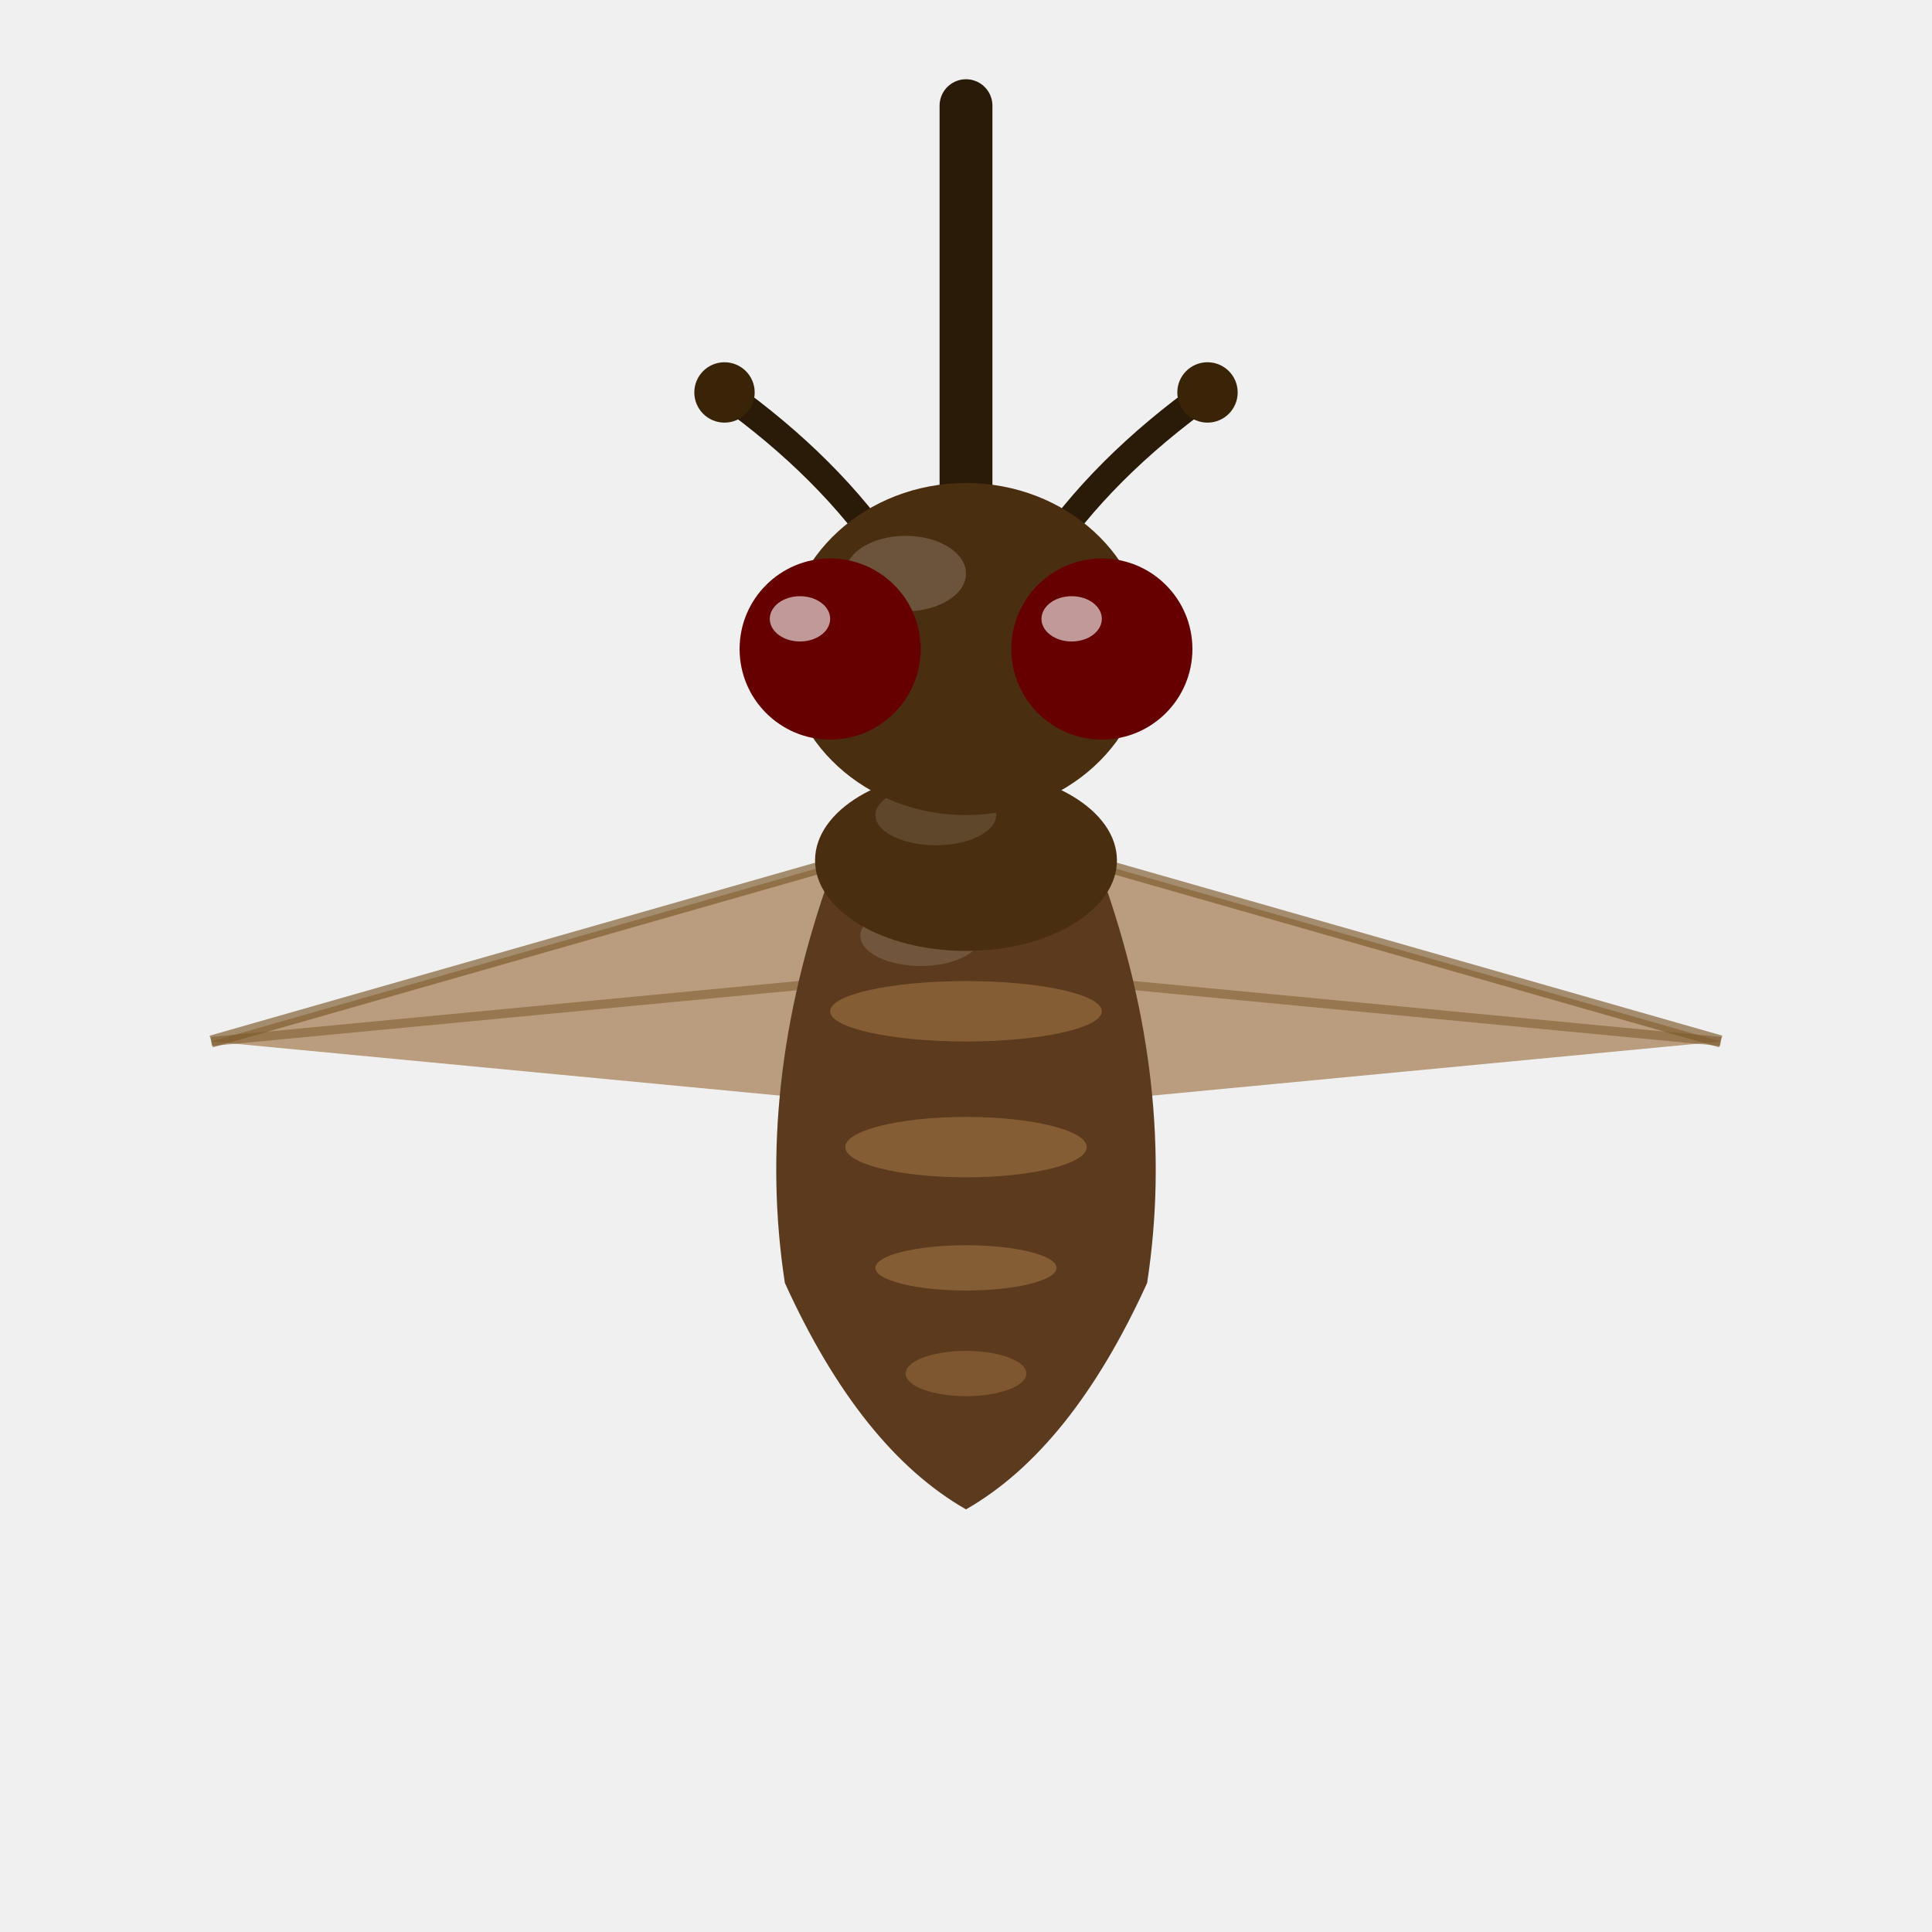
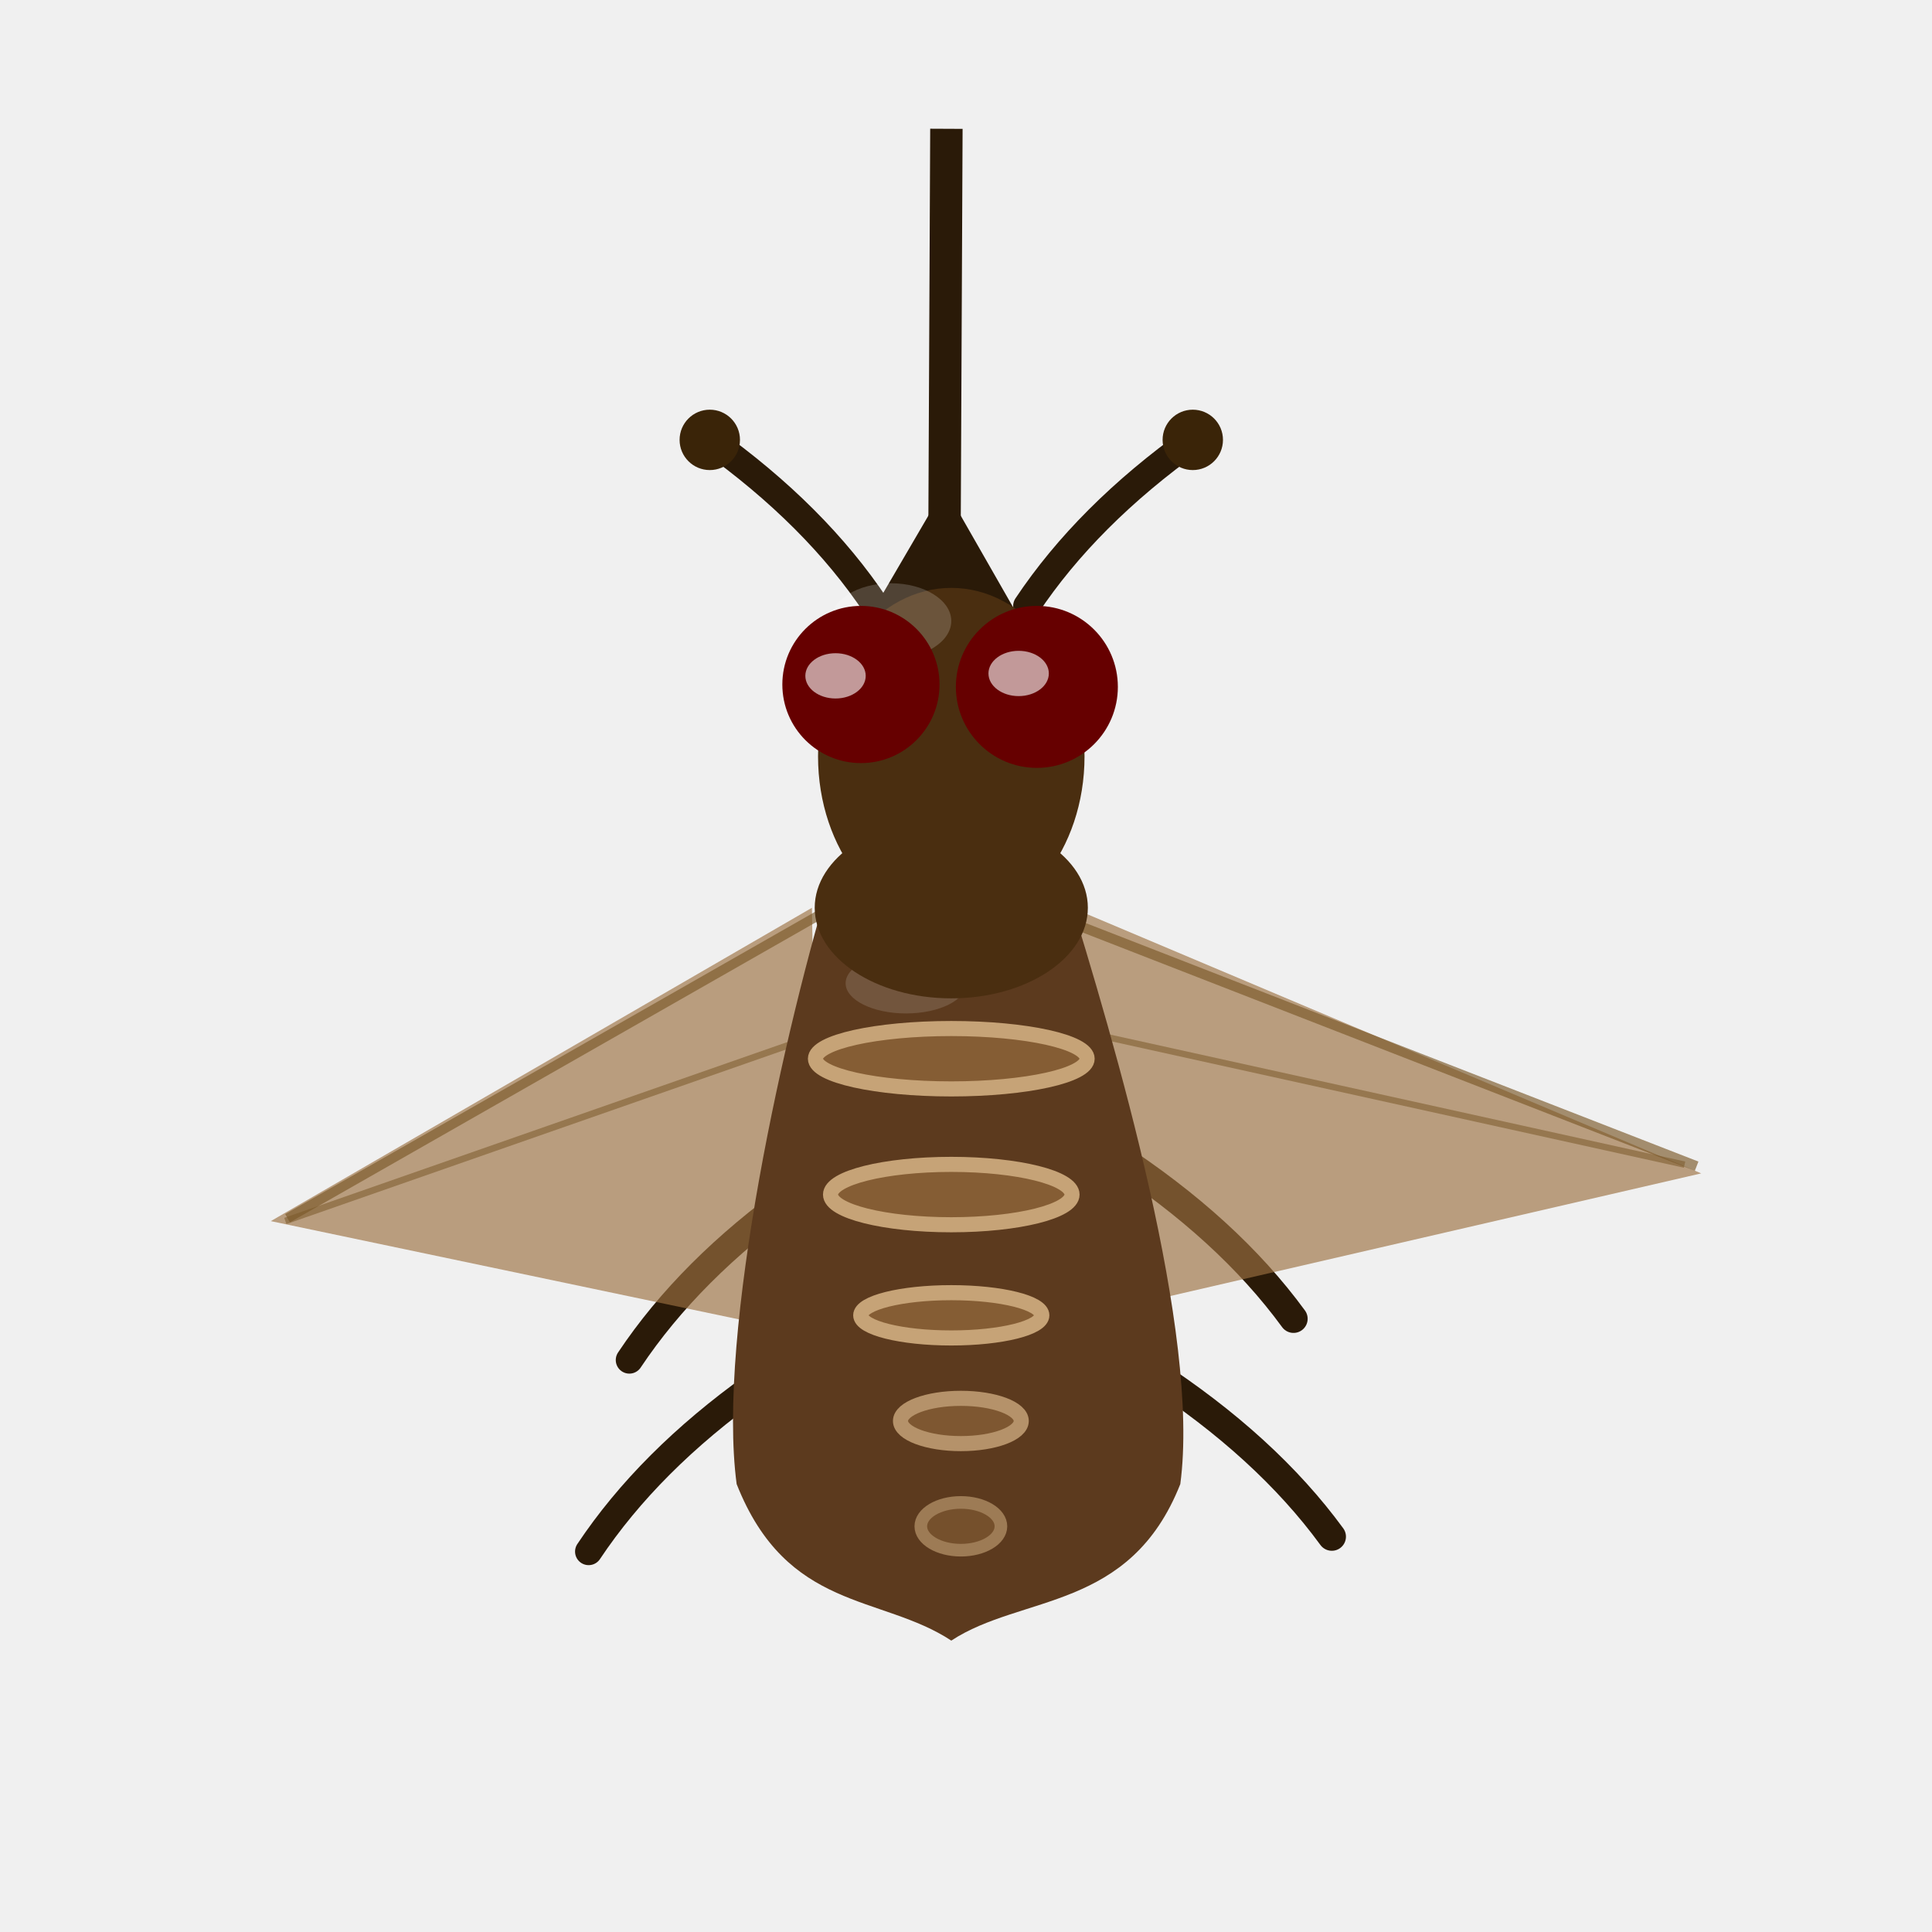
- <svg xmlns="http://www.w3.org/2000/svg" width="128" height="128" viewBox="0 0 128 128">
-   <path d="M 56 57 L 14 69 L 56 73 Z" fill="#9B7040" opacity="0.65" />
-   <line x1="56" y1="57" x2="14" y2="69" stroke="#7A5828" stroke-width="0.8" opacity="0.65" />
-   <line x1="56" y1="65" x2="14" y2="69" stroke="#7A5828" stroke-width="0.6" opacity="0.55" />
-   <path d="M 72 57 L 114 69 L 72 73 Z" fill="#9B7040" opacity="0.65" />
-   <line x1="72" y1="57" x2="114" y2="69" stroke="#7A5828" stroke-width="0.8" opacity="0.65" />
-   <line x1="72" y1="65" x2="114" y2="69" stroke="#7A5828" stroke-width="0.6" opacity="0.55" />
-   <path d="M 59 37 Q 55 31 48 26" stroke="#2A1A08" stroke-width="1.8" stroke-linecap="round" fill="none" />
-   <path d="M 69 37 Q 73 31 80 26" stroke="#2A1A08" stroke-width="1.8" stroke-linecap="round" fill="none" />
-   <circle cx="48" cy="26" r="2" fill="#3A2408" />
-   <circle cx="80" cy="26" r="2" fill="#3A2408" />
-   <path d="M 55 58 Q 50 72 52 85 Q 57 96 64 100 Q 71 96 76 85 Q 78 72 73 58 Z" fill="#5C3A1E" />
-   <ellipse cx="64" cy="67" rx="9" ry="2" fill="#9B7040" opacity="0.65" />
-   <ellipse cx="64" cy="76" rx="8" ry="2" fill="#9B7040" opacity="0.65" />
-   <ellipse cx="64" cy="84" rx="6" ry="1.5" fill="#9B7040" opacity="0.65" />
-   <ellipse cx="64" cy="91" rx="4" ry="1.5" fill="#9B7040" opacity="0.55" />
-   <ellipse cx="61" cy="62" rx="4" ry="2" fill="white" opacity="0.14" />
-   <ellipse cx="64" cy="57" rx="10" ry="6" fill="#4A2E10" />
-   <ellipse cx="62" cy="54" rx="4" ry="2" fill="white" opacity="0.12" />
-   <path d="M 64 34 L 64 7" stroke="#2A1A08" stroke-width="3.5" stroke-linecap="round" fill="none" />
-   <ellipse cx="64" cy="43" rx="12" ry="11" fill="#4A2E10" />
-   <ellipse cx="60" cy="38" rx="4" ry="2.5" fill="white" opacity="0.18" />
-   <circle cx="55" cy="43" r="6" fill="#660000" />
-   <circle cx="73" cy="43" r="6" fill="#660000" />
-   <ellipse cx="53" cy="41" rx="2" ry="1.5" fill="white" opacity="0.60" />
-   <ellipse cx="71" cy="41" rx="2" ry="1.5" fill="white" opacity="0.60" />
+ <svg xmlns="http://www.w3.org/2000/svg" width="128" height="128" viewBox="0 0 128 128" version="1.1" id="svg16">
+   <defs id="defs16">
+     <marker style="overflow:visible" id="Triangle" refX="0" refY="0" orient="auto" markerWidth="1" markerHeight="1" viewBox="0 0 1 1" preserveAspectRatio="xMidYMid">
+       <path style="fill:context-stroke;fill-rule:evenodd;stroke:context-stroke;stroke-width:0.5pt" d="M 2.885,0 -1.44,2.5 v -5 z" id="path135" />
+     </marker>
+   </defs>
+   <path d="m 85.699,87.373 q -4.355,-5.961 -11.975,-10.928" stroke="#2a1a08" stroke-width="1.872" stroke-linecap="round" fill="none" id="path19" />
+   <path d="m 41.696,90.106 q 4,-6 11,-11" stroke="#2a1a08" stroke-width="1.8" stroke-linecap="round" fill="none" id="path18" />
+   <path d="M 53.792,60.143 17.942,80.902 54.262,88.525 Z" fill="#9b7040" opacity="0.65" id="path1" style="stroke-width:1.218" />
+   <line x1="55.029" y1="60.186" x2="19.049" y2="80.711" stroke="#7a5828" stroke-width="0.629" opacity="0.65" id="line1" />
+   <line x1="55.015" y1="68.273" x2="18.904" y2="80.892" stroke="#7a5828" stroke-width="0.437" opacity="0.55" id="line2" />
+   <path d="M 71.025,60.143 112.708,77.74 70.702,87.443 Z" fill="#9b7040" opacity="0.65" id="path2" style="stroke-width:0.812" />
+   <line x1="70.059" y1="60.778" x2="112.406" y2="77.263" stroke="#7a5828" stroke-width="0.657" opacity="0.65" id="line3" />
+   <line x1="71.016" y1="68.198" x2="111.607" y2="77.16" stroke="#7a5828" stroke-width="0.419" opacity="0.55" id="line4" />
+   <path d="m 58.025,40.143 q -4,-6 -11,-11" stroke="#2a1a08" stroke-width="1.8" stroke-linecap="round" fill="none" id="path4" />
+   <path d="M 88.237,101.807 Q 83.882,95.846 76.262,90.879" stroke="#2a1a08" stroke-width="1.872" stroke-linecap="round" fill="none" id="path17" />
+   <path d="m 68.025,40.143 q 4,-6 11,-11" stroke="#2a1a08" stroke-width="1.8" stroke-linecap="round" fill="none" id="path5" />
+   <circle cx="47.025" cy="29.143" r="2" fill="#3a2408" id="circle5" />
+   <circle cx="79.025" cy="29.143" r="2" fill="#3a2408" id="circle6" />
+   <path d="m 38.999,102.795 q 4,-6 11,-11" stroke="#2a1a08" stroke-width="1.8" stroke-linecap="round" fill="none" id="path16" />
+   <path d="m 55.294,57.336 c -3.333,10.741 -7.823,31.013 -6.489,40.987 3.333,8.439 9.554,7.302 14.221,10.371 4.667,-3.069 11.839,-1.932 15.172,-10.371 1.333,-9.974 -4.266,-29.001 -7.6,-39.742 z" fill="#5c3a1e" id="path6" style="stroke-width:1.073" />
+   <ellipse cx="63.025" cy="70.143" rx="9" ry="2" fill="#9b7040" opacity="0.65" id="ellipse6" style="stroke:#ffdba7;stroke-opacity:1" />
+   <ellipse cx="63.025" cy="79.143" rx="8" ry="2" fill="#9b7040" opacity="0.65" id="ellipse7" style="stroke:#ffdba7;stroke-opacity:1" />
+   <ellipse cx="63.025" cy="87.143" rx="6" ry="1.5" fill="#9b7040" opacity="0.65" id="ellipse8" style="stroke:#ffdba7;stroke-opacity:1" />
+   <ellipse cx="63.66" cy="94.143" rx="4" ry="1.5" fill="#9b7040" opacity="0.55" id="ellipse9" style="stroke:#ffdba7;stroke-opacity:1" />
+   <ellipse cx="60.025" cy="65.143" rx="4" ry="2" fill="#ffffff" opacity="0.14" id="ellipse10" />
+   <ellipse cx="63.025" cy="60.143" rx="9.048" ry="6" fill="#4a2e10" id="ellipse11" />
+   <ellipse cx="61.025" cy="57.143" rx="4" ry="2" fill="#ffffff" opacity="0.12" id="ellipse12" />
+   <path d="M 62.555,39.934 62.696,9.606" stroke="#2a1a08" stroke-width="3.5" stroke-linecap="round" id="path12" style="stroke-width:2.147;stroke-linecap:square;stroke-linejoin:miter;stroke-miterlimit:5.4;stroke-dasharray:none;marker-start:url(#Triangle);paint-order:normal" />
+   <ellipse fill="#4a2e10" id="ellipse13" cx="63.025" cy="50.108" rx="8.828" ry="11.159" />
+   <ellipse cx="59.025" cy="41.143" rx="4" ry="2.5" fill="#ffffff" opacity="0.18" id="ellipse14" />
+   <circle cx="57.039" cy="45.35" r="5.207" fill="#660000" id="circle14" style="stroke-width:0.868" />
+   <circle fill="#660000" id="circle15" cx="68.695" cy="45.508" r="5.366" style="stroke-width:0.894" />
+   <ellipse cx="55.356" cy="44.777" rx="2" ry="1.5" fill="#ffffff" opacity="0.6" id="ellipse15" />
+   <ellipse cx="67.488" cy="44.619" rx="2" ry="1.5" fill="#ffffff" opacity="0.6" id="ellipse16" />
+   <ellipse cx="63.66" cy="101.122" rx="2.654" ry="1.582" fill="#9b7040" opacity="0.55" id="ellipse19" style="opacity:0.4;stroke:#ffdba7;stroke-width:0.836;stroke-opacity:1" />
</svg>
